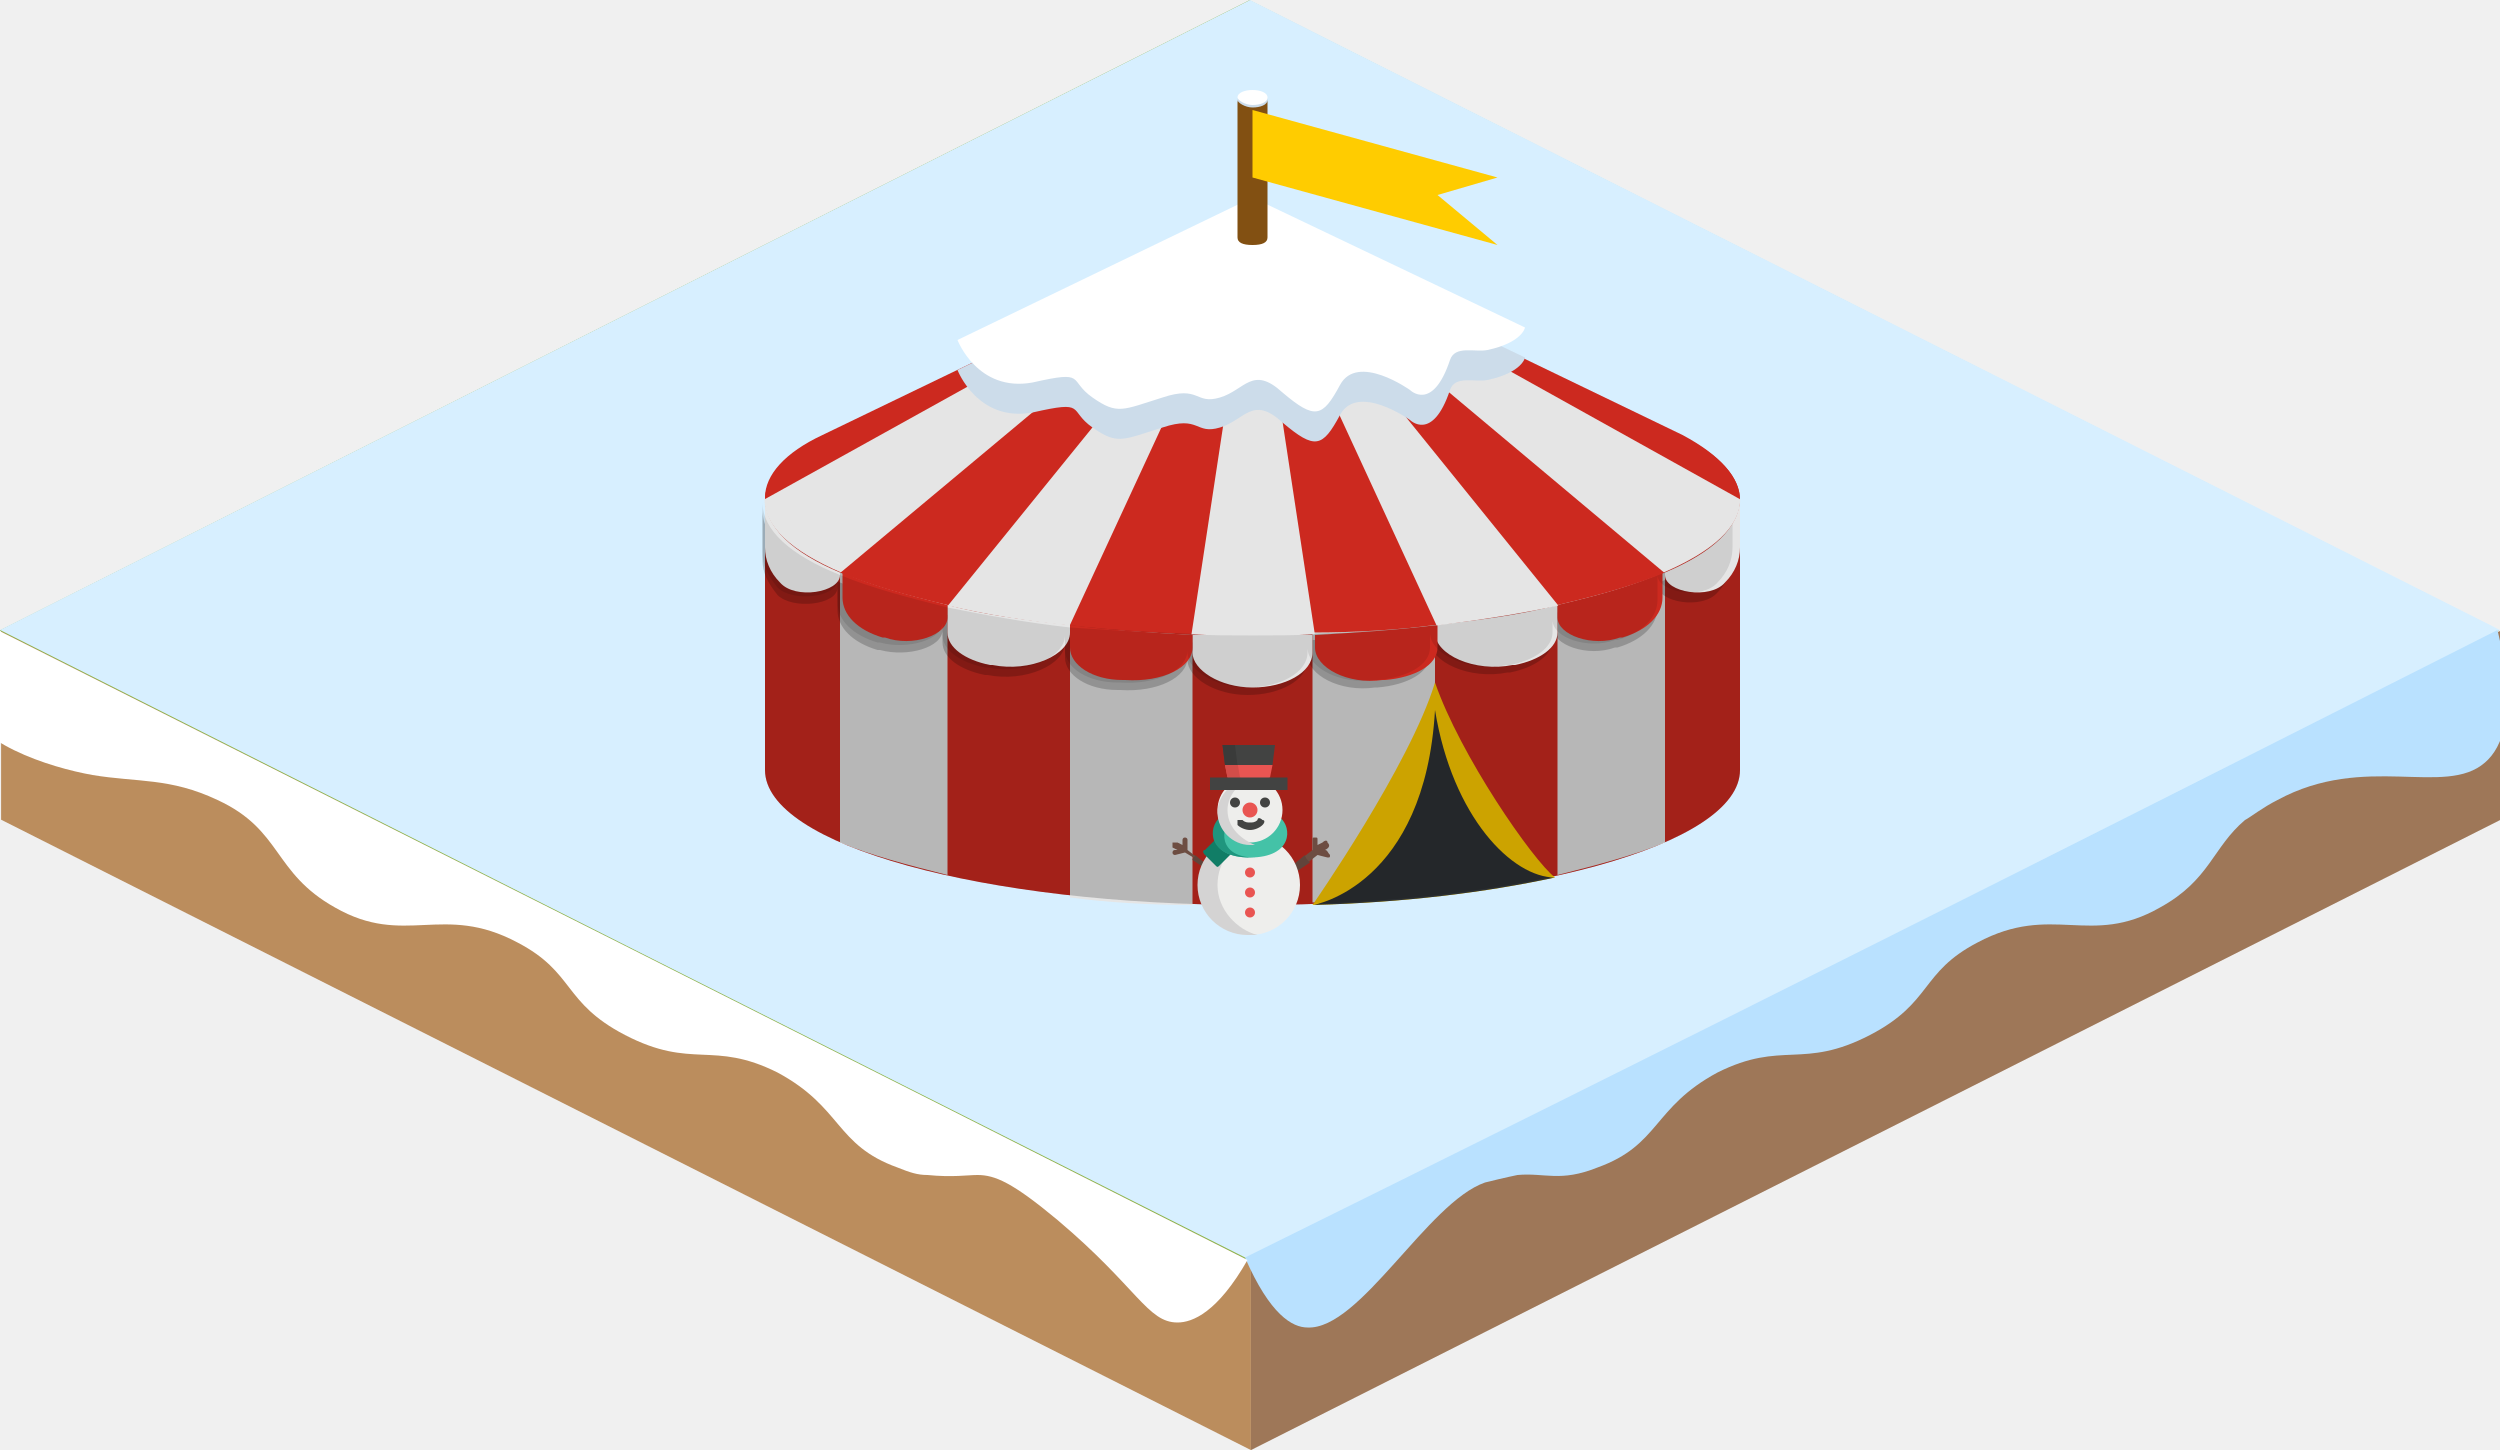
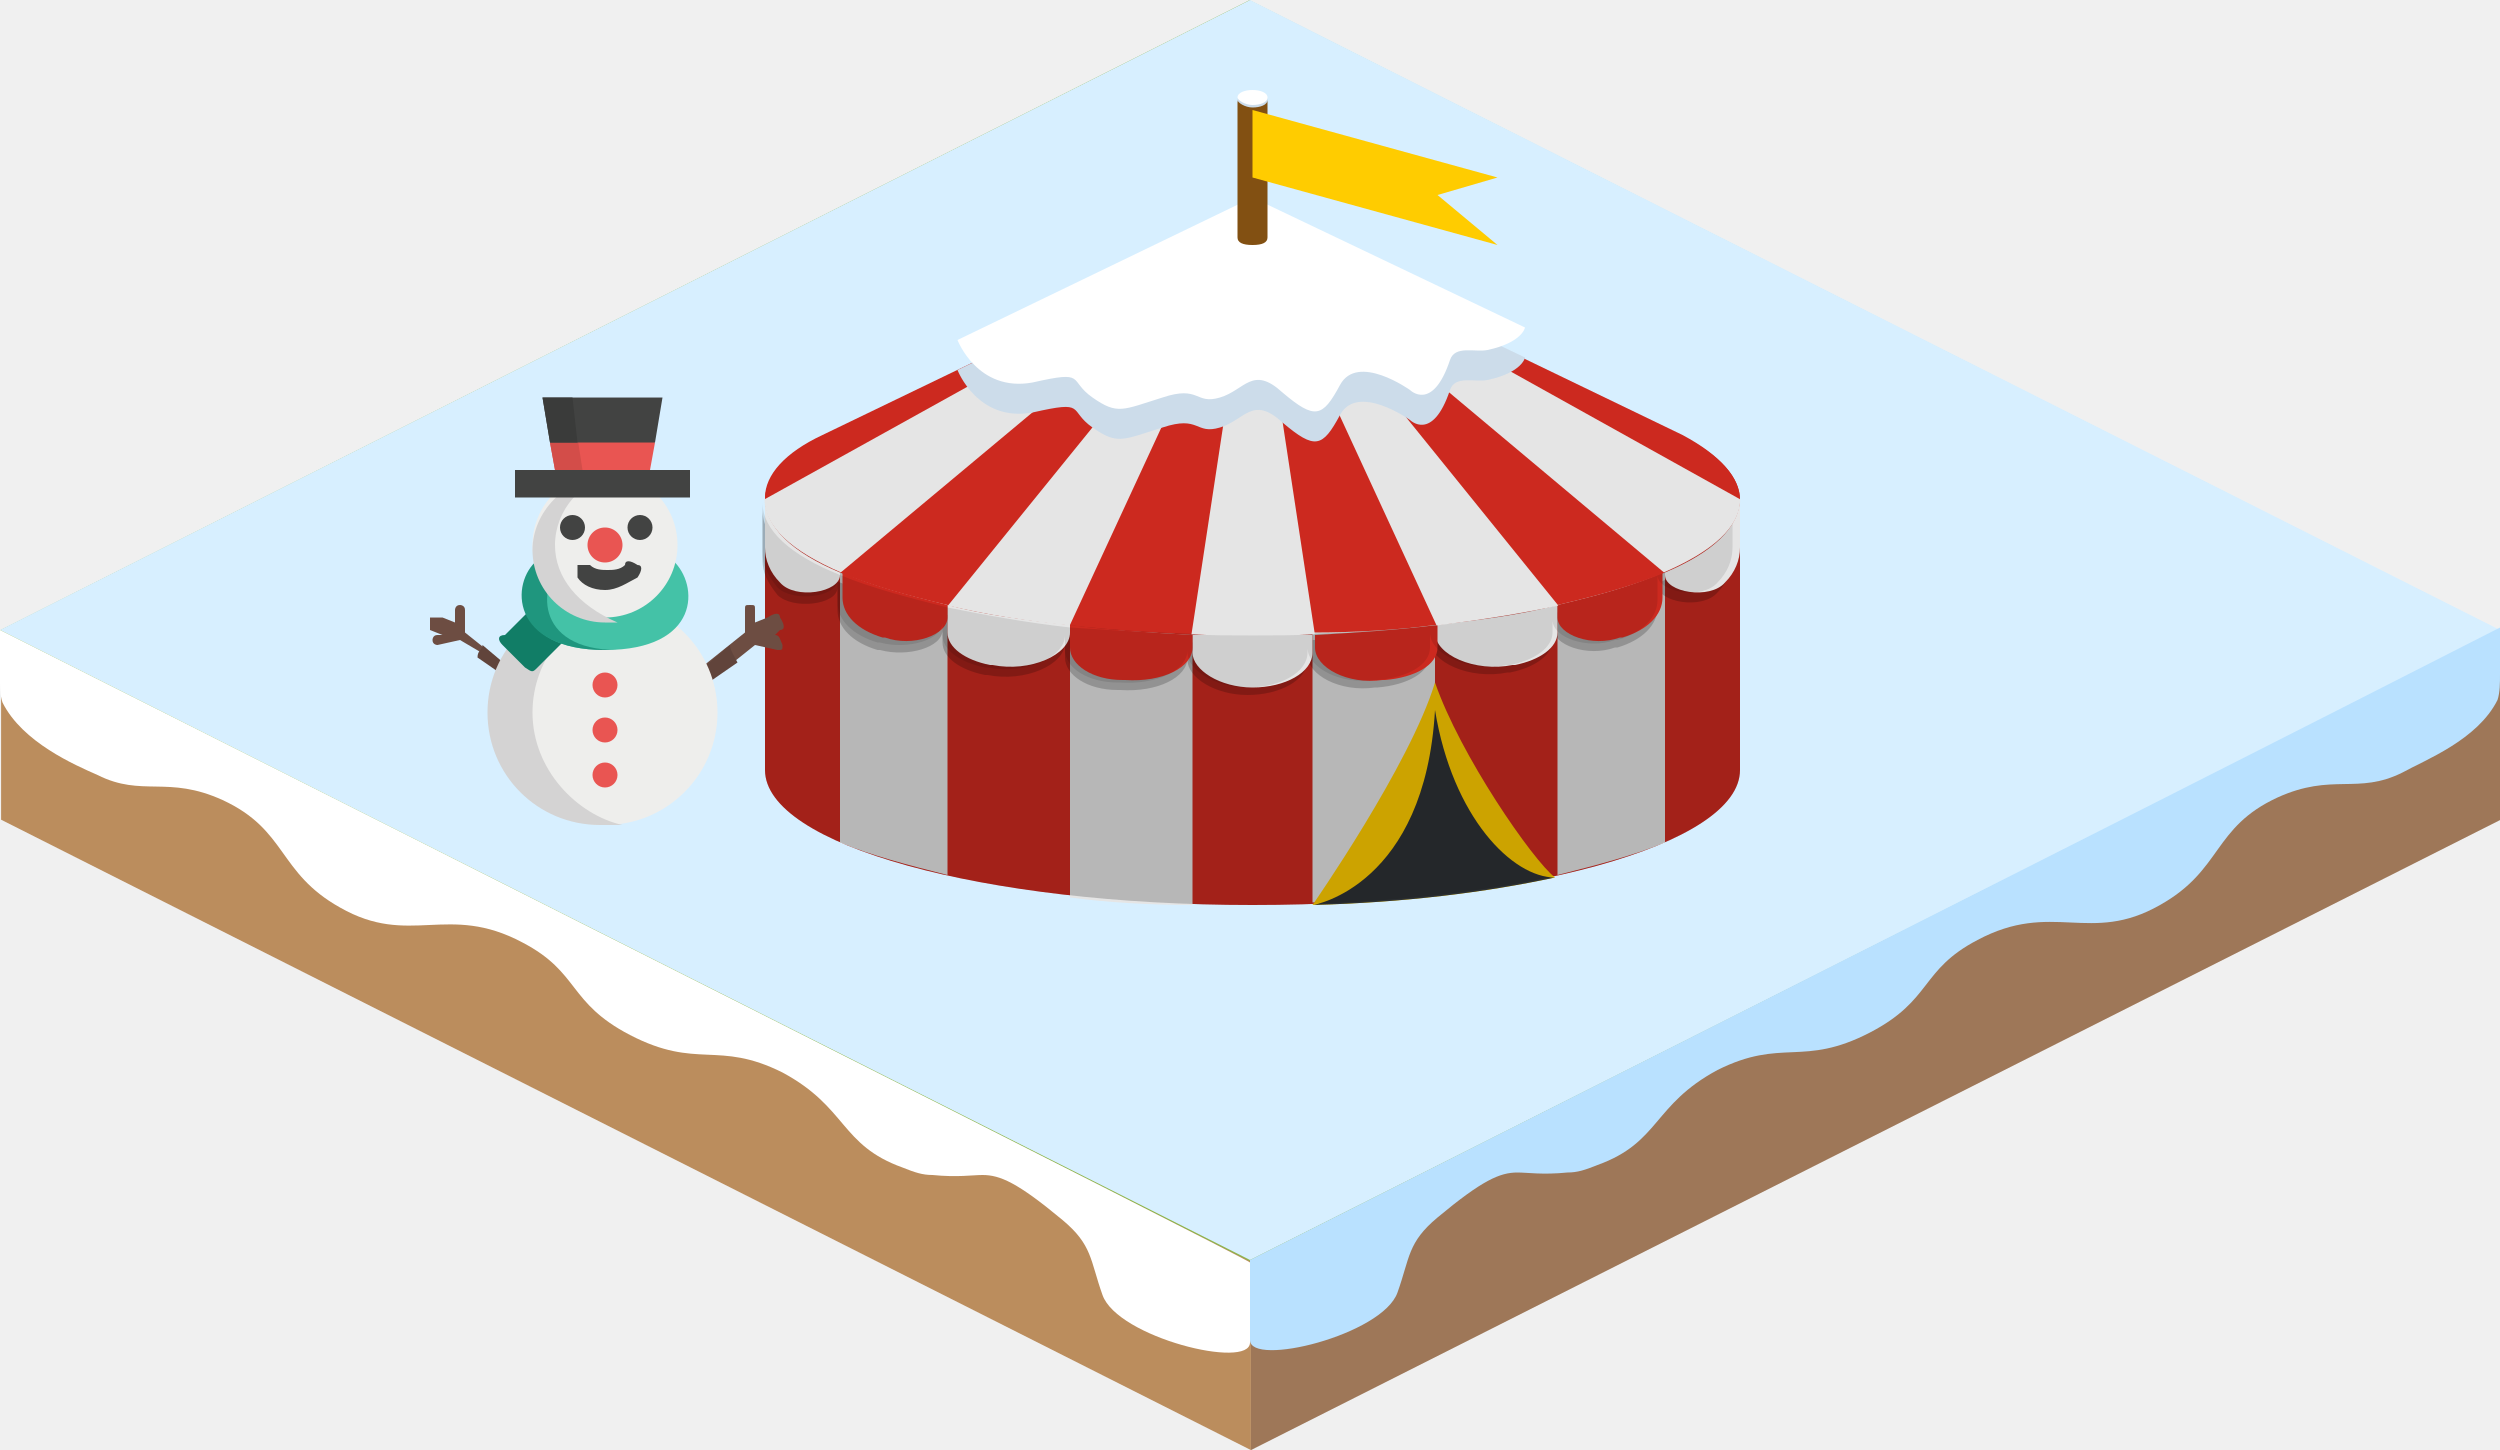
<svg xmlns="http://www.w3.org/2000/svg" version="1.1" id="svg58" x="0px" y="0px" viewBox="0 0 100 58" style="enable-background:new 0 0 100 58;" xml:space="preserve">
  <style type="text/css">
	.st0{fill:#BB8D5D;}
	.st1{fill:#9E7758;}
	.st2{fill:#8BB54A;}
	.st3{fill:#D7EFFF;}
	.st4{fill:#CC291F;}
	.st5{fill:#E5E5E5;}
	.st6{fill:#FFCC00;}
	.st7{fill:#2D3134;}
	.st8{opacity:0.2;enable-background:new    ;}
	.st9{opacity:0.1;enable-background:new    ;}
	.st10{fill:#6D4D42;}
	.st11{fill:#61443B;}
	.st12{fill:#EEEEEC;}
	.st13{fill:#D4D3D3;}
	.st14{fill:#117D66;}
	.st15{fill:#44C2A7;}
	.st16{fill:#1F967E;}
	.st17{fill:#E95552;}
	.st18{fill:#424342;}
	.st19{fill:#D34D49;}
	.st20{fill:#3A3B3A;}
	.st21{fill:#CCDCEA;}
	.st22{fill:#FFFFFF;}
	.st23{fill:#825012;}
	.st24{fill:#B9E1FF;}
</style>
  <g id="g2920" transform="matrix(0.9998641,0,0,1.008606,-49.21255,-260.4135)">
    <g id="g2914" transform="translate(0.76334)">
      <path id="path546-3" class="st0" d="M98.5,308.2v7.5l-50-25v-7.5L98.5,308.2z" />
      <path id="path548-6" class="st1" d="M98.5,315.7v-7.5l50-25v7.5L98.5,315.7z" />
    </g>
    <path id="path208" class="st2" d="M49.2,283.2l50-25l50,25l-50,25L49.2,283.2z" />
  </g>
  <polygon class="st3" points="0,25.2 50,0 100,25.2 50,50.4 " />
  <path id="path2" class="st4" d="M50.1,14.6c-10.8,0-19.5,2.4-19.5,5.4v10.8c0,3,8.7,5.4,19.5,5.4s19.5-2.4,19.5-5.4V20  C69.6,17,60.9,14.6,50.1,14.6z" />
  <path id="path4" class="st5" d="M47.7,25.4c-1.7-0.1-3.4-0.2-4.9-0.3v10.8c1.5,0.2,3.2,0.3,4.9,0.3V25.4z" />
  <path id="path6" class="st5" d="M66.6,22.9c-1.2,0.5-2.6,0.9-4.3,1.3V35c1.6-0.4,3.1-0.8,4.3-1.3V22.9z" />
  <path id="path8" class="st5" d="M33.6,22.9c1.2,0.5,2.6,0.9,4.3,1.3V35c-1.6-0.4-3.1-0.8-4.3-1.3V22.9z" />
  <path id="path10" class="st5" d="M57.4,25c-1.5,0.2-3.2,0.3-4.9,0.3v10.8c1.7-0.1,3.4-0.2,4.9-0.3V25z" />
  <path id="path12" class="st6" d="M62.2,35.1c-0.9-0.7-3.8-4.9-4.8-7.8c-1,3.3-4.9,8.9-4.9,8.9C56.2,36.1,59.4,35.7,62.2,35.1z" />
  <path id="path14" class="st7" d="M62.2,35.1c-1.7,0-4.1-2.4-4.8-6.7c-0.4,7-4.8,7.8-4.9,7.8C56.2,36.1,59.4,35.7,62.2,35.1z" />
  <path id="path16" class="st8" d="M50.1,25.4c-10.8,0-19.5-2.4-19.5-5.4v10.8c0,3,8.7,5.4,19.5,5.4s19.5-2.4,19.5-5.4V20  C69.6,23,60.9,25.4,50.1,25.4z" />
  <path id="path18" class="st8" d="M66.6,23.2c-1.2,0.5-2.6,0.9-4.3,1.3c-1.5,0.3-3.1,0.6-4.9,0.8c-1.5,0.2-3.2,0.3-4.9,0.3  c-0.8,0.1-1.6,0.1-2.4,0.1s-1.6,0-2.4,0c-1.7-0.1-3.4-0.2-4.9-0.3c-1.8-0.2-3.4-0.5-4.9-0.8c-1.6-0.4-3.1-0.8-4.3-1.3  c-2-0.8-3.1-1.8-3.1-2.9v2c0,0.5,0.2,0.9,0.6,1.4c0.6,0.6,2.4,0.4,2.4-0.3v0.9c0,0.7,0.6,1.3,1.6,1.6c0.1,0,0.1,0,0.1,0  c1.1,0.3,2.5-0.1,2.5-0.8v0.5c0,0.6,0.7,1.1,1.7,1.3h0.1c1.5,0.3,3.1-0.4,3.1-1.3v0.6c0,0.7,0.9,1.3,2.1,1.3h0.1  c1.5,0.1,2.7-0.5,2.7-1.3v0.1c0,0.7,1.1,1.4,2.4,1.4c1.3,0,0,0,0,0c1.3,0,2.4-0.6,2.4-1.4v-0.2c0,0.8,1.3,1.5,2.7,1.3h0.1  c1.2-0.1,2.1-0.6,2.1-1.3v-0.6c0,0.9,1.6,1.6,3.1,1.3h0.1c1-0.2,1.7-0.7,1.7-1.3v-0.5c0,0.7,1.4,1.2,2.5,0.8c0.1,0,0.1,0,0.1,0  c1-0.3,1.6-0.9,1.6-1.6v-0.9c0,0.7,1.8,1,2.4,0.3c0.4-0.4,0.6-0.9,0.6-1.4v-2C69.6,21.4,68.5,22.4,66.6,23.2L66.6,23.2z" />
  <path id="path20" class="st4" d="M67.3,17.4L50.1,9.1l-17.2,8.3c-1.5,0.7-2.3,1.6-2.3,2.5c0,3,8.7,5.4,19.5,5.4S69.6,23,69.6,20  C69.6,19.1,68.8,18.2,67.3,17.4z" />
  <path id="path22" class="st5" d="M66.6,22.9V23c0,0.7,1.8,1,2.4,0.3c0.4-0.4,0.6-0.9,0.6-1.4v-2C69.6,21.1,68.5,22.1,66.6,22.9z" />
  <path id="path24" class="st5" d="M57.4,25v0.3c0,0.9,1.6,1.6,3.1,1.3h0.1c1-0.2,1.7-0.7,1.7-1.3v-1.1C60.8,24.6,59.2,24.8,57.4,25z" />
  <path id="path26" class="st5" d="M50.1,25.4c-0.9,0-1.6,0-2.4,0v0.7c0,0.7,1.1,1.4,2.4,1.4c1.3,0,0,0,0,0c1.3,0,2.4-0.6,2.4-1.4  v-0.7C51.8,25.4,51,25.4,50.1,25.4z" />
  <path id="path28" class="st4" d="M42.8,25v0.9c0,0.7,0.9,1.3,2.1,1.3H45c1.5,0.1,2.7-0.5,2.7-1.3v-0.5C46,25.3,44.3,25.2,42.8,25z" />
  <path id="path30" class="st4" d="M62.3,24.2v0.5c0,0.7,1.4,1.2,2.5,0.8c0.1,0,0.1,0,0.1,0c1-0.3,1.6-0.9,1.6-1.6v-1  C65.4,23.4,64,23.8,62.3,24.2z" />
  <path id="path32" class="st5" d="M33.6,22.9V23c0,0.7-1.8,1-2.4,0.3c-0.4-0.4-0.6-0.9-0.6-1.4v-2C30.6,21.1,31.7,22.1,33.6,22.9z" />
  <path id="path34" class="st5" d="M42.8,25v0.3c0,0.9-1.6,1.6-3.1,1.3h-0.1c-1-0.2-1.7-0.7-1.7-1.3v-1.1C39.4,24.6,41,24.8,42.8,25z" />
  <path id="path36" class="st4" d="M37.9,24.2v0.5c0,0.7-1.4,1.2-2.5,0.8c-0.1,0-0.1,0-0.1,0c-1-0.3-1.6-0.9-1.6-1.6v-1  C34.8,23.4,36.3,23.8,37.9,24.2z" />
  <path id="path38" class="st4" d="M52.6,25.4v0.5c0,0.8,1.3,1.5,2.7,1.3h0.1c1.2-0.1,2.1-0.6,2.1-1.3V25  C55.9,25.2,54.3,25.3,52.6,25.4L52.6,25.4z" />
  <path id="path40" class="st9" d="M66.6,22.9c-1.2,0.5-2.6,0.9-4.3,1.3c-1.5,0.3-3.1,0.6-4.9,0.8c-1.5,0.2-3.2,0.3-4.9,0.3  c-0.8,0.1-1.6,0.1-2.4,0.1s-1.6,0-2.4,0c-1.7-0.1-3.4-0.2-4.9-0.3c-1.8-0.2-3.4-0.5-4.9-0.8c-1.6-0.4-3.1-0.8-4.3-1.3  c-2-0.8-3.1-1.8-3.1-2.9v2c0,0.5,0.2,0.9,0.6,1.4c0.6,0.6,2.4,0.4,2.4-0.3v0.9c0,0.7,0.6,1.3,1.6,1.6c0.1,0,0.1,0,0.1,0  c1.1,0.3,2.5-0.1,2.5-0.8v0.5c0,0.6,0.7,1.1,1.7,1.3h0.1c1.5,0.3,3.1-0.4,3.1-1.3V26c0,0.7,0.9,1.3,2.1,1.3h0.1  c1.5,0.1,2.7-0.5,2.7-1.3v0.1c0,0.7,1.1,1.4,2.4,1.4c1.3,0,0,0,0,0c1.3,0,2.4-0.6,2.4-1.4v-0.2c0,0.8,1.3,1.5,2.7,1.3h0.1  c1.2-0.1,2.1-0.6,2.1-1.3v-0.6c0,0.9,1.6,1.6,3.1,1.3h0.1c1-0.2,1.7-0.7,1.7-1.3v-0.5c0,0.7,1.4,1.2,2.5,0.8c0.1,0,0.1,0,0.1,0  c1-0.3,1.6-0.9,1.6-1.6v-1c0,0.7,1.8,1,2.4,0.3c0.4-0.4,0.6-0.9,0.6-1.4v-2C69.6,21.1,68.5,22.1,66.6,22.9L66.6,22.9z" />
+   <g>
+     <g>
+       <path class="st10" d="M31,25.4L31,25.4l0.2-0.2c0.2,0,0.2-0.2,0-0.5c0-0.2-0.2-0.2-0.5,0l-0.5,0.2v-0.5c0-0.2,0-0.2-0.2-0.2    s-0.2,0-0.2,0.2v0.9l-2,1.6c-0.2,0-0.2,0.2,0,0.5H28c0,0,0,0,0.2,0l2-1.6l0.9,0.2l0,0c0.2,0,0.2,0,0.2-0.2    C31.2,25.6,31.2,25.4,31,25.4z" />
+       <path class="st10" d="M20.6,26.9l-2-1.6v-0.9c0-0.2-0.2-0.2-0.2-0.2c-0.2,0-0.2,0.2-0.2,0.2v0.5l-0.5-0.2c-0.2,0-0.2,0-0.5,0    c0,0.2,0,0.2,0,0.5l0.5,0.2h-0.2c-0.2,0-0.2,0.2-0.2,0.2c0,0.2,0.2,0.2,0.2,0.2l0,0l0.9-0.2L20.6,26.9    C20.4,27.2,20.4,27.2,20.6,26.9L20.6,26.9C20.8,27.2,20.8,26.9,20.6,26.9z" />
+     </g>
+     <g>
+       <path class="st11" d="M29.2,25.8l-1.3,1.1c-0.2,0-0.2,0.2,0,0.5H28c0,0,0,0,0.2,0l1.3-0.9C29.4,26.3,29.2,26,29.2,25.8z" />
+       <path class="st11" d="M20.6,26.9l-1.3-1.1c0,0.2-0.2,0.2-0.2,0.5l1.3,0.9c0,0,0,0,0.2,0h0.2C20.8,27.2,20.8,26.9,20.6,26.9z" />
+     </g>
+     <circle class="st12" cx="24.2" cy="28.5" r="4.5" />
+     <path class="st13" d="M21.3,28.5c0-2.2,1.6-4,3.6-4.5c-0.2,0-0.7,0-0.9,0c-2.5,0-4.5,2-4.5,4.5s2,4.5,4.5,4.5c0.2,0,0.7,0,0.9,0   C23.1,32.6,21.3,30.8,21.3,28.5z" />
+     <path class="st14" d="M20.2,25.4l1.1-1.1l1.3,1.3l-1.1,1.1c-0.2,0.2-0.2,0.2-0.5,0l-0.9-0.9C19.9,25.6,19.9,25.4,20.2,25.4z" />
+     <path class="st15" d="M26.9,22.4C28,23.4,28,26,24.2,26s-3.6-2.7-2.7-3.6H26.9z" />
+     <path class="st16" d="M22.6,22.4h-1.1c-1.1,0.9-1.1,3.6,2.7,3.6c0.2,0,0.5,0,0.5,0C21.3,26,21.5,23.3,22.6,22.4z" />
+     <circle class="st12" cx="24.2" cy="21.8" r="2.9" />
+     <path class="st13" d="M22.2,21.8c0-1.4,1.1-2.7,2.5-2.7c-0.2,0-0.2,0-0.5,0c-1.6,0-2.9,1.4-2.9,2.9c0,1.6,1.3,2.9,2.9,2.9   c0.2,0,0.2,0,0.5,0C23.1,24.2,22.2,23.1,22.2,21.8z" />
+     <g>
+       <circle class="st17" cx="24.2" cy="27.4" r="0.5" />
+       <circle class="st17" cx="24.2" cy="29.2" r="0.5" />
+       <circle class="st17" cx="24.2" cy="31" r="0.5" />
+       <circle class="st17" cx="24.2" cy="21.8" r="0.7" />
+     </g>
+     <g>
+       <path class="st18" d="M24.2,23.6c-0.5,0-0.9-0.2-1.1-0.5c0-0.2,0-0.2,0-0.5c0.2,0,0.2,0,0.5,0c0.2,0.2,0.5,0.2,0.7,0.2    s0.5,0,0.7-0.2c0-0.2,0.2-0.2,0.5,0c0.2,0,0.2,0.2,0,0.5C25.1,23.3,24.7,23.6,24.2,23.6z" />
+       <circle class="st18" cx="22.9" cy="21.1" r="0.5" />
+       <circle class="st18" cx="25.6" cy="21.1" r="0.5" />
+     </g>
+     <polygon class="st17" points="24.2,17 22,17.7 22.2,18.8 24.2,19.5 26,18.8 26.2,17.7  " />
+     <polygon class="st19" points="24.7,19.3 23.3,18.8 23.1,17.5 22,17.7 22.2,18.8 22.2,18.8 23.5,19.3 24.2,19.5  " />
+     <g>
+       <rect x="20.6" y="18.8" class="st18" width="7" height="1.1" />
+       <polygon class="st18" points="26.5,15.9 26.2,17.7 22,17.7 21.7,15.9   " />
+     </g>
+     <polygon class="st20" points="23.1,17.7 22.9,15.9 21.7,15.9 22,17.7  " />
+   </g>
  <g id="g52" transform="matrix(0.6493373,0,0,0.4427247,29.15293,0.4043086)">
    <path id="path42" class="st5" d="M57.6,50.8c3-1.9,4.7-4.1,4.7-6.6l-30-24.5L57.6,50.8z" />
    <path id="path44" class="st5" d="M43.6,55.6c2.7-0.5,5.3-1.1,7.5-1.8L32.3,19.7L43.6,55.6z" />
    <path id="path46" class="st5" d="M13.5,53.8c2.3,0.8,4.8,1.4,7.5,1.8l11.3-35.8L13.5,53.8z" />
    <path id="path48" class="st5" d="M6.9,50.8l25.4-31.1L2.2,44.2C2.2,46.7,3.9,48.9,6.9,50.8z" />
    <path id="path50" class="st5" d="M28.5,56.4c1.2,0.1,2.4,0.1,3.8,0.1c1.3,0,2.5,0,3.8-0.1l-3.8-36.7L28.5,56.4z" />
-   </g>
-   <g>
-     <g>
-       <path class="st10" d="M53,34L53,34L53,34c0.2-0.1,0.2-0.2,0.1-0.3c0-0.1-0.1-0.1-0.2,0l-0.2,0.1v-0.2c0-0.1,0-0.1-0.1-0.1    s-0.1,0-0.1,0.1V34l-0.9,0.7c-0.1,0-0.1,0.1,0,0.2h0.1c0,0,0,0,0.1,0l0.9-0.7l0.4,0.1l0,0c0.1,0,0.1,0,0.1-0.1    C53.1,34.1,53.1,34,53,34z" />
-       <path class="st10" d="M48.4,34.7L47.5,34v-0.4c0-0.1-0.1-0.1-0.1-0.1c-0.1,0-0.1,0.1-0.1,0.1v0.2l-0.2-0.1c-0.1,0-0.1,0-0.2,0    c0,0.1,0,0.1,0,0.2l0.2,0.1H47c-0.1,0-0.1,0.1-0.1,0.1c0,0.1,0.1,0.1,0.1,0.1l0,0l0.4-0.1L48.4,34.7    C48.3,34.8,48.3,34.8,48.4,34.7L48.4,34.7C48.5,34.8,48.5,34.7,48.4,34.7z" />
-     </g>
-     <g>
-       <path class="st11" d="M52.2,34.2l-0.6,0.5c-0.1,0-0.1,0.1,0,0.2h0.1c0,0,0,0,0.1,0l0.6-0.4C52.3,34.4,52.2,34.3,52.2,34.2z" />
-       <path class="st11" d="M48.4,34.7l-0.6-0.5c0,0.1-0.1,0.1-0.1,0.2l0.6,0.4c0,0,0,0,0.1,0h0.1C48.5,34.8,48.5,34.7,48.4,34.7z" />
-     </g>
-     <circle class="st12" cx="50" cy="35.4" r="2" />
-     <path class="st13" d="M48.7,35.4c0-1,0.7-1.8,1.6-2c-0.1,0-0.3,0-0.4,0c-1.1,0-2,0.9-2,2s0.9,2,2,2c0.1,0,0.3,0,0.4,0   C49.5,37.2,48.7,36.4,48.7,35.4z" />
-     <path class="st14" d="M48.2,34l0.5-0.5l0.6,0.6l-0.5,0.5c-0.1,0.1-0.1,0.1-0.2,0l-0.4-0.4C48.1,34.1,48.1,34,48.2,34z" />
-     <path class="st15" d="M51.2,32.7c0.5,0.4,0.5,1.6-1.2,1.6s-1.6-1.2-1.2-1.6H51.2z" />
-     <path class="st16" d="M49.3,32.7h-0.5c-0.5,0.4-0.5,1.6,1.2,1.6c0.1,0,0.2,0,0.2,0C48.7,34.3,48.8,33.1,49.3,32.7z" />
-     <circle class="st12" cx="50" cy="32.4" r="1.3" />
-     <path class="st13" d="M49.1,32.4c0-0.6,0.5-1.2,1.1-1.2c-0.1,0-0.1,0-0.2,0c-0.7,0-1.3,0.6-1.3,1.3c0,0.7,0.6,1.3,1.3,1.3   c0.1,0,0.1,0,0.2,0C49.5,33.5,49.1,33,49.1,32.4z" />
-     <g>
-       <circle class="st17" cx="50" cy="34.9" r="0.2" />
-       <circle class="st17" cx="50" cy="35.7" r="0.2" />
-       <circle class="st17" cx="50" cy="36.5" r="0.2" />
-       <circle class="st17" cx="50" cy="32.4" r="0.3" />
-     </g>
-     <g>
-       <path class="st18" d="M50,33.2c-0.2,0-0.4-0.1-0.5-0.2c0-0.1,0-0.1,0-0.2c0.1,0,0.1,0,0.2,0c0.1,0.1,0.2,0.1,0.3,0.1    s0.2,0,0.3-0.1c0-0.1,0.1-0.1,0.2,0c0.1,0,0.1,0.1,0,0.2C50.4,33.1,50.2,33.2,50,33.2z" />
-       <circle class="st18" cx="49.4" cy="32.1" r="0.2" />
-       <circle class="st18" cx="50.6" cy="32.1" r="0.2" />
-     </g>
-     <polygon class="st17" points="50,30.3 49,30.6 49.1,31.1 50,31.4 50.8,31.1 50.9,30.6  " />
-     <polygon class="st19" points="50.2,31.3 49.6,31.1 49.5,30.5 49,30.6 49.1,31.1 49.1,31.1 49.7,31.3 50,31.4  " />
-     <g>
-       <rect x="48.4" y="31.1" class="st18" width="3.1" height="0.5" />
-       <polygon class="st18" points="51,29.8 50.9,30.6 49,30.6 48.9,29.8   " />
-     </g>
-     <polygon class="st20" points="49.5,30.6 49.4,29.8 48.9,29.8 49,30.6  " />
  </g>
  <path class="st21" d="M50.1,9.1l-11.8,5.7c0,0,0.8,2.1,3,1.7c2.2-0.5,1.4-0.1,2.4,0.6s1.2,0.5,2.8,0c1.5-0.5,1.3,0.3,2.3,0  s1.3-1.3,2.5-0.2c1.3,1.1,1.6,1,2.3-0.3s2.8,0.2,2.8,0.2s0.9,0.9,1.6-1.2c0.2-0.6,1-0.3,1.5-0.4c1.4-0.3,1.5-0.9,1.5-0.9L50.1,9.1z" />
  <path class="st22" d="M49.5,4" />
  <path class="st22" d="M50.1,7.9l-11.8,5.7c0,0,0.8,2.1,3,1.7c2.2-0.5,1.4-0.1,2.4,0.6c1,0.7,1.2,0.5,2.8,0c1.5-0.5,1.3,0.3,2.3,0  s1.3-1.3,2.5-0.2c1.3,1.1,1.6,1,2.3-0.3s2.8,0.2,2.8,0.2s0.9,0.9,1.6-1.2c0.2-0.6,1-0.3,1.5-0.4c1.4-0.3,1.5-0.9,1.5-0.9L50.1,7.9z" />
  <path id="path54" class="st23" d="M50.1,9.8c-0.4,0-0.6-0.1-0.6-0.3V4.1c0-0.2,0.2-0.3,0.6-0.3s0.6,0.1,0.6,0.3v5.4  C50.7,9.7,50.5,9.8,50.1,9.8z" />
  <path id="path56" class="st6" d="M50.1,4.4v2.7l9.8,2.7l-2.4-2l2.4-0.7L50.1,4.4z" />
  <path class="st21" d="M50.1,3.7c0.3,0,0.6,0.1,0.6,0.3c0,0.2-0.3,0.3-0.6,0.3S49.5,4.1,49.5,4C49.5,3.8,49.8,3.7,50.1,3.7z" />
  <path class="st22" d="M50.1,3.6c0.3,0,0.6,0.1,0.6,0.3s-0.3,0.3-0.6,0.3S49.5,4,49.5,3.9C49.5,3.7,49.8,3.6,50.1,3.6z" />
  <g>
-     <path class="st24" d="M99.9,25.2c0.8,3.3,0.2,4.7-0.5,5.3c-1.6,1.4-4.8-0.4-8.3,1.5c-0.6,0.3-1.1,0.7-1.3,0.8   c-1.3,1.1-1.4,2.4-3.4,3.5c-2.8,1.6-4.3-0.2-7.3,1.4c-2.3,1.2-1.8,2.4-4.3,3.7c-2.7,1.4-3.5,0.2-6.1,1.5c-2.6,1.4-2.3,2.9-4.8,3.8   c-1.5,0.6-2.1,0.2-3.2,0.3c0,0-0.5,0.1-1.3,0.3c-2.3,0.8-5,5.9-7.1,5.8c-0.6,0-1.5-0.5-2.5-2.8C66.6,42,83.3,33.6,99.9,25.2z" />
-     <path class="st22" d="M-0.1,25.2c-1.5,1.4-1.4,2.4-1.4,2.7c0.3,1.8,3.5,2.8,5.2,3.1c1.8,0.3,3.1,0.1,5,1c2.6,1.2,2.2,2.9,4.7,4.3   c2.8,1.6,4.3-0.2,7.3,1.4c2.3,1.2,1.8,2.4,4.3,3.7c2.7,1.4,3.5,0.2,6.1,1.5c2.6,1.4,2.3,2.9,4.8,3.8c0.5,0.2,0.8,0.3,1.2,0.3   c1,0.1,1.6,0,2,0c0.7,0,1.4,0.3,3.2,1.8c3.2,2.7,3.6,4.1,4.8,4.1c0.6,0,1.6-0.4,2.8-2.5C33.3,42,16.6,33.6-0.1,25.2z" />
+     <path class="st22" d="M0,25.2c0,0.8,0,1.3,0,1.9c0,0.4,0,0.7,0.1,1C0.9,29.7,3,30.6,3.9,31c1.8,0.9,2.8,0,5,1   c2.6,1.2,2.2,2.9,4.7,4.3c2.8,1.6,4.3-0.2,7.3,1.4c2.3,1.2,1.8,2.4,4.3,3.7c2.7,1.4,3.5,0.2,6.1,1.5c2.6,1.4,2.3,2.9,4.8,3.8   c0.5,0.2,0.8,0.3,1.2,0.3c1,0.1,1.6,0,2,0c0.7,0,1.4,0.3,3.2,1.8c1.2,1,1.1,1.6,1.6,3c0.6,1.7,5.9,3,5.9,1.9c0-0.1,0-2.6,0-3.2   C50,50.4,14.1,32.3,0,25.2z" />
+     <path class="st24" d="M50,50.4c0,0.7,0,3.1,0,3.2c0,1.1,5.3-0.2,5.9-1.9c0.5-1.4,0.4-2,1.6-3c1.8-1.5,2.5-1.8,3.2-1.8   c0.4,0,1,0.1,2,0c0.4,0,0.7-0.1,1.2-0.3c2.5-0.9,2.2-2.4,4.8-3.8c2.6-1.3,3.4-0.1,6.1-1.5c2.5-1.3,2-2.5,4.3-3.7   c3-1.6,4.5,0.2,7.3-1.4c2.5-1.4,2.1-3.1,4.7-4.3c2.2-1,3.2-0.1,5-1c0.9-0.5,3-1.3,3.8-2.9c0.1-0.3,0.1-0.7,0.1-1c0-0.6,0-1.1,0-1.9   C85.9,32.3,50,50.4,50,50.4z" />
  </g>
</svg>
